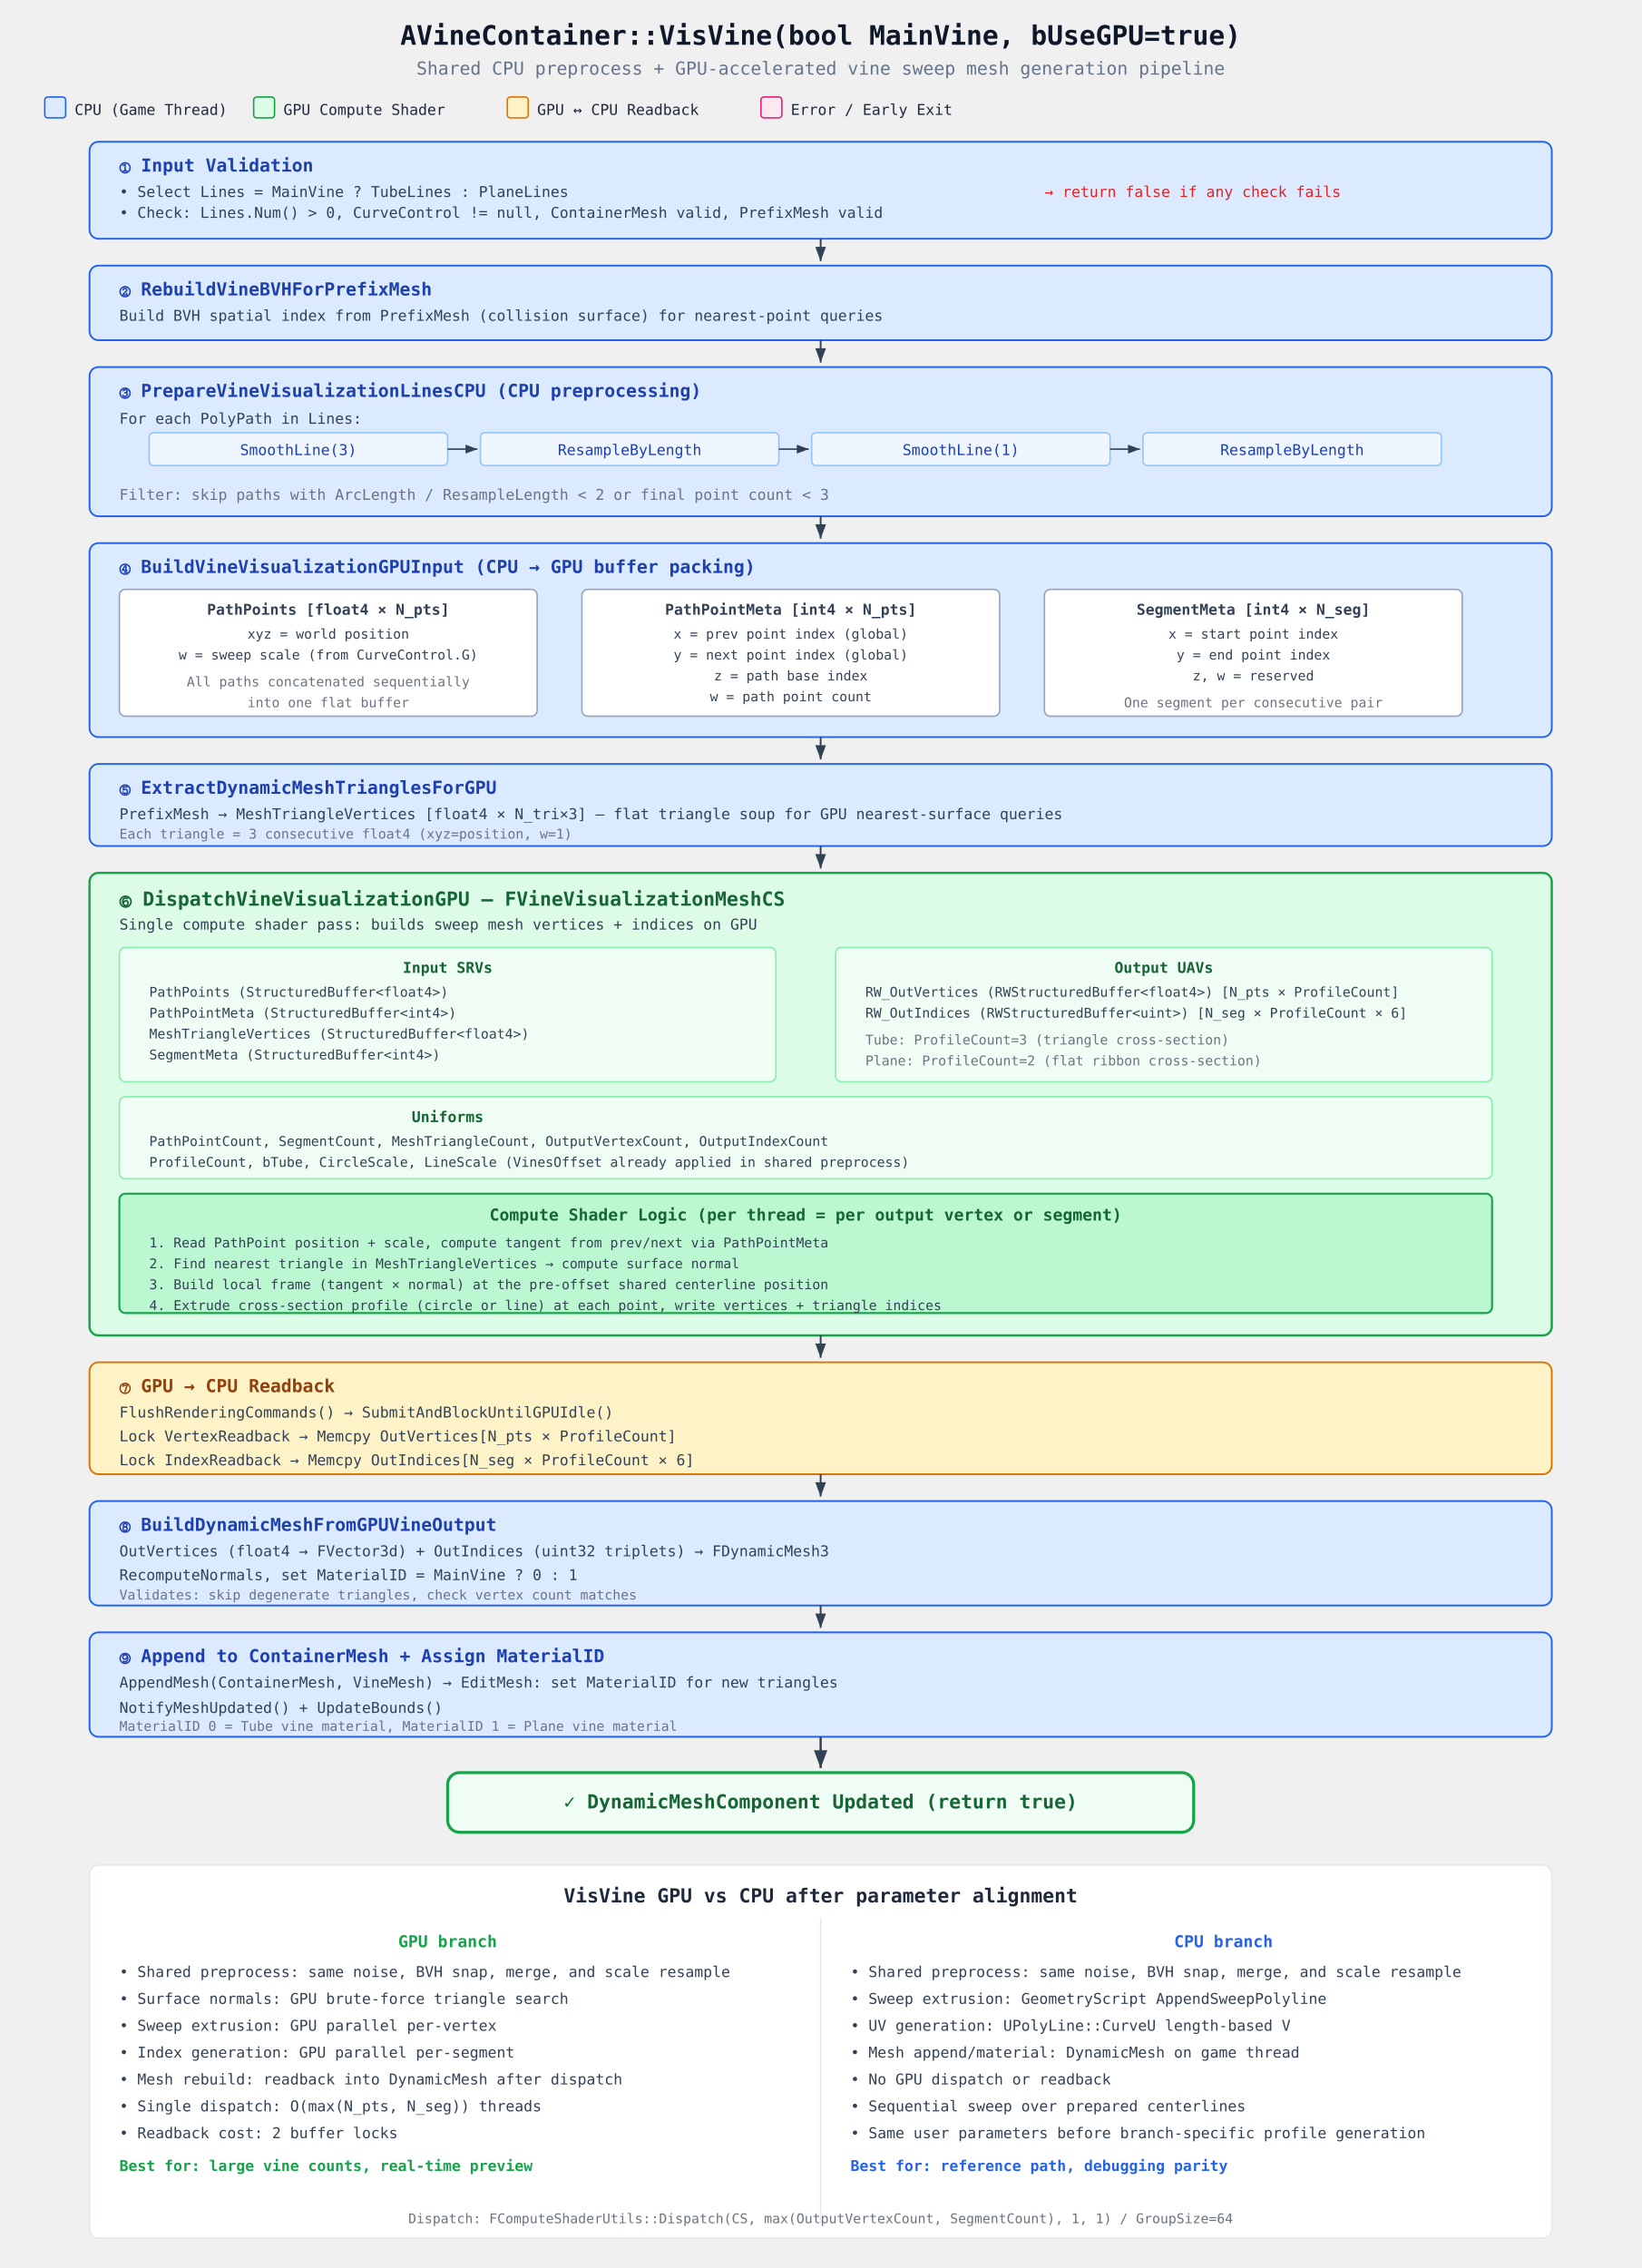
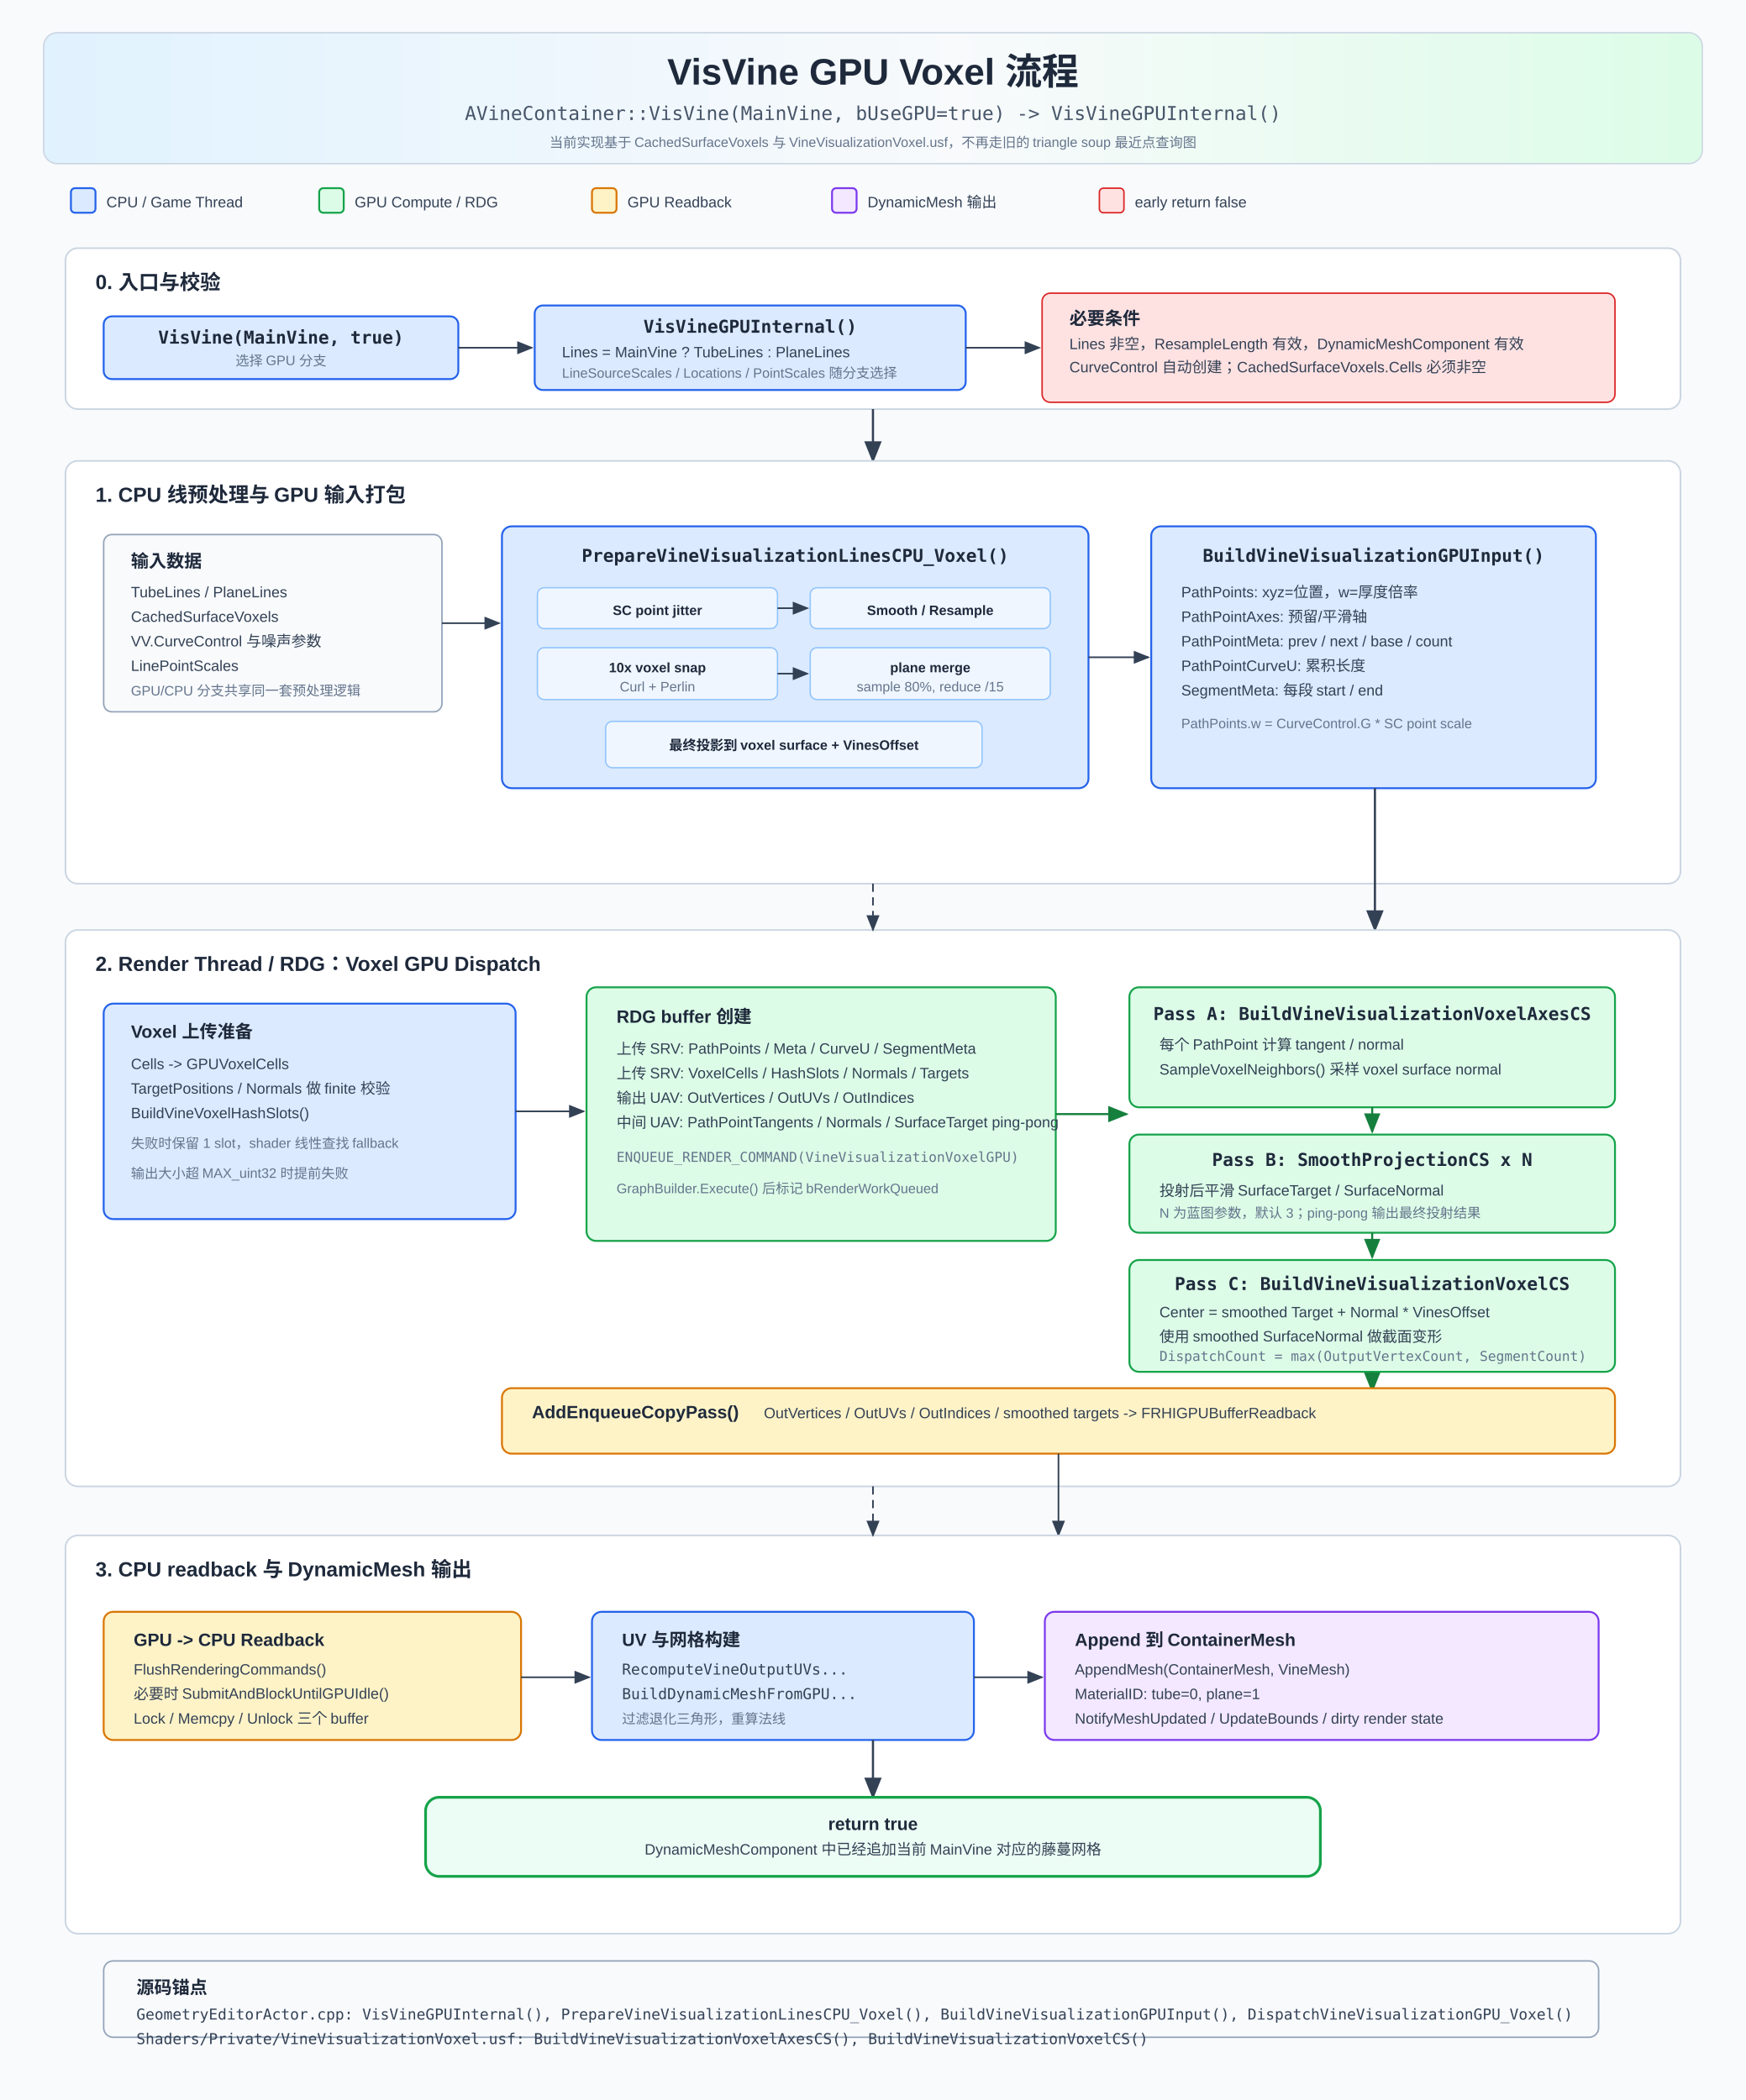
- <svg xmlns="http://www.w3.org/2000/svg" viewBox="0 0 1100 1520" font-family="Consolas, monospace" font-size="12">
+ <svg xmlns="http://www.w3.org/2000/svg" viewBox="0 0 1280 1540" role="img" aria-labelledby="title desc">
  <defs>
-     <marker id="arr" markerWidth="8" markerHeight="6" refX="8" refY="3" orient="auto">
-       <path d="M0,0 L8,3 L0,6 Z" fill="#334155" />
+     <marker id="arrow" markerWidth="10" markerHeight="8" refX="9" refY="4" orient="auto">
+       <path d="M0,0 L10,4 L0,8 Z" fill="#334155" />
    </marker>
-     <marker id="arr-g" markerWidth="8" markerHeight="6" refX="8" refY="3" orient="auto">
-       <path d="M0,0 L8,3 L0,6 Z" fill="#16a34a" />
+     <marker id="arrowGreen" markerWidth="10" markerHeight="8" refX="9" refY="4" orient="auto">
+       <path d="M0,0 L10,4 L0,8 Z" fill="#15803d" />
    </marker>
-     <marker id="arr-r" markerWidth="8" markerHeight="6" refX="8" refY="3" orient="auto">
-       <path d="M0,0 L8,3 L0,6 Z" fill="#dc2626" />
-     </marker>
+     <linearGradient id="headerGrad" x1="0" y1="0" x2="1" y2="0">
+       <stop offset="0" stop-color="#e0f2fe" />
+       <stop offset=".55" stop-color="#f8fafc" />
+       <stop offset="1" stop-color="#dcfce7" />
+     </linearGradient>
+     <style>
+       text { font-family: "Microsoft YaHei", "Segoe UI", Arial, sans-serif; fill: #1e293b; }
+       .mono { font-family: Consolas, "Cascadia Mono", monospace; }
+       .h1 { font-size: 27px; font-weight: 700; }
+       .subtitle { font-size: 14px; fill: #475569; }
+       .phaseTitle { font-size: 15px; font-weight: 700; }
+       .nodeTitle { font-size: 13px; font-weight: 700; }
+       .body { font-size: 11px; fill: #334155; }
+       .tiny { font-size: 10px; fill: #64748b; }
+       .label { font-size: 10px; font-weight: 700; }
+       .band { fill: #ffffff; stroke: #cbd5e1; stroke-width: 1.2; }
+       .cpu { fill: #dbeafe; stroke: #2563eb; stroke-width: 1.4; }
+       .gpu { fill: #dcfce7; stroke: #16a34a; stroke-width: 1.4; }
+       .io { fill: #fef3c7; stroke: #d97706; stroke-width: 1.4; }
+       .mesh { fill: #f3e8ff; stroke: #7c3aed; stroke-width: 1.4; }
+       .data { fill: #f8fafc; stroke: #94a3b8; stroke-width: 1.1; }
+       .warn { fill: #fee2e2; stroke: #dc2626; stroke-width: 1.1; }
+       .arrow { stroke: #334155; stroke-width: 1.6; fill: none; marker-end: url(#arrow); }
+       .arrowThin { stroke: #334155; stroke-width: 1.2; fill: none; marker-end: url(#arrow); }
+       .arrowGpu { stroke: #15803d; stroke-width: 1.5; fill: none; marker-end: url(#arrowGreen); }
+       .dash { stroke-dasharray: 6 4; }
+     </style>
  </defs>
-   <text x="550" y="30" text-anchor="middle" font-size="18" font-weight="bold" fill="#0f172a">AVineContainer::VisVine(bool MainVine, bUseGPU=true)</text>
-   <text x="550" y="50" text-anchor="middle" font-size="12" fill="#64748b">Shared CPU preprocess + GPU-accelerated vine sweep mesh generation pipeline</text>
-   <rect x="30" y="65" width="14" height="14" rx="2" fill="#dbeafe" stroke="#2563eb" />
-   <text x="50" y="77" font-size="10" fill="#1e293b">CPU (Game Thread)</text>
-   <rect x="170" y="65" width="14" height="14" rx="2" fill="#dcfce7" stroke="#16a34a" />
-   <text x="190" y="77" font-size="10" fill="#1e293b">GPU Compute Shader</text>
-   <rect x="340" y="65" width="14" height="14" rx="2" fill="#fef3c7" stroke="#d97706" />
-   <text x="360" y="77" font-size="10" fill="#1e293b">GPU ↔ CPU Readback</text>
-   <rect x="510" y="65" width="14" height="14" rx="2" fill="#fce7f3" stroke="#db2777" />
-   <text x="530" y="77" font-size="10" fill="#1e293b">Error / Early Exit</text>
-   <rect x="60" y="95" width="980" height="65" rx="6" fill="#dbeafe" stroke="#2563eb" stroke-width="1.2" />
-   <text x="80" y="115" font-size="12" font-weight="bold" fill="#1e40af">① Input Validation</text>
-   <text x="80" y="132" font-size="10" fill="#334155">• Select Lines = MainVine ? TubeLines : PlaneLines</text>
-   <text x="80" y="146" font-size="10" fill="#334155">• Check: Lines.Num() &gt; 0, CurveControl != null, ContainerMesh valid, PrefixMesh valid</text>
-   <text x="700" y="132" font-size="10" fill="#dc2626">→ return false if any check fails</text>
-   <line x1="550" y1="160" x2="550" y2="175" stroke="#334155" stroke-width="1.2" marker-end="url(#arr)" />
-   <rect x="60" y="178" width="980" height="50" rx="6" fill="#dbeafe" stroke="#2563eb" stroke-width="1.2" />
-   <text x="80" y="198" font-size="12" font-weight="bold" fill="#1e40af">② RebuildVineBVHForPrefixMesh</text>
-   <text x="80" y="215" font-size="10" fill="#334155">Build BVH spatial index from PrefixMesh (collision surface) for nearest-point queries</text>
-   <line x1="550" y1="228" x2="550" y2="243" stroke="#334155" stroke-width="1.2" marker-end="url(#arr)" />
-   <rect x="60" y="246" width="980" height="100" rx="6" fill="#dbeafe" stroke="#2563eb" stroke-width="1.2" />
-   <text x="80" y="266" font-size="12" font-weight="bold" fill="#1e40af">③ PrepareVineVisualizationLinesCPU (CPU preprocessing)</text>
-   <text x="80" y="284" font-size="10" fill="#334155">For each PolyPath in Lines:</text>
-   <rect x="100" y="290" width="200" height="22" rx="3" fill="#eff6ff" stroke="#93c5fd" />
-   <text x="200" y="305" text-anchor="middle" font-size="10" fill="#1e40af">SmoothLine(3)</text>
-   <line x1="300" y1="301" x2="320" y2="301" stroke="#334155" stroke-width="1" marker-end="url(#arr)" />
-   <rect x="322" y="290" width="200" height="22" rx="3" fill="#eff6ff" stroke="#93c5fd" />
-   <text x="422" y="305" text-anchor="middle" font-size="10" fill="#1e40af">ResampleByLength</text>
-   <line x1="522" y1="301" x2="542" y2="301" stroke="#334155" stroke-width="1" marker-end="url(#arr)" />
-   <rect x="544" y="290" width="200" height="22" rx="3" fill="#eff6ff" stroke="#93c5fd" />
-   <text x="644" y="305" text-anchor="middle" font-size="10" fill="#1e40af">SmoothLine(1)</text>
-   <line x1="744" y1="301" x2="764" y2="301" stroke="#334155" stroke-width="1" marker-end="url(#arr)" />
-   <rect x="766" y="290" width="200" height="22" rx="3" fill="#eff6ff" stroke="#93c5fd" />
-   <text x="866" y="305" text-anchor="middle" font-size="10" fill="#1e40af">ResampleByLength</text>
-   <text x="80" y="335" font-size="10" fill="#6b7280">Filter: skip paths with ArcLength / ResampleLength &lt; 2 or final point count &lt; 3</text>
-   <line x1="550" y1="346" x2="550" y2="361" stroke="#334155" stroke-width="1.2" marker-end="url(#arr)" />
-   <rect x="60" y="364" width="980" height="130" rx="6" fill="#dbeafe" stroke="#2563eb" stroke-width="1.2" />
-   <text x="80" y="384" font-size="12" font-weight="bold" fill="#1e40af">④ BuildVineVisualizationGPUInput (CPU → GPU buffer packing)</text>
-   <rect x="80" y="395" width="280" height="85" rx="4" fill="#fff" stroke="#94a3b8" />
-   <text x="220" y="412" text-anchor="middle" font-size="10" font-weight="bold" fill="#334155">PathPoints [float4 × N_pts]</text>
-   <text x="220" y="428" text-anchor="middle" font-size="9" fill="#334155">xyz = world position</text>
-   <text x="220" y="442" text-anchor="middle" font-size="9" fill="#334155">w = sweep scale (from CurveControl.G)</text>
-   <text x="220" y="460" text-anchor="middle" font-size="9" fill="#6b7280">All paths concatenated sequentially</text>
-   <text x="220" y="474" text-anchor="middle" font-size="9" fill="#6b7280">into one flat buffer</text>
-   <rect x="390" y="395" width="280" height="85" rx="4" fill="#fff" stroke="#94a3b8" />
-   <text x="530" y="412" text-anchor="middle" font-size="10" font-weight="bold" fill="#334155">PathPointMeta [int4 × N_pts]</text>
-   <text x="530" y="428" text-anchor="middle" font-size="9" fill="#334155">x = prev point index (global)</text>
-   <text x="530" y="442" text-anchor="middle" font-size="9" fill="#334155">y = next point index (global)</text>
-   <text x="530" y="456" text-anchor="middle" font-size="9" fill="#334155">z = path base index</text>
-   <text x="530" y="470" text-anchor="middle" font-size="9" fill="#334155">w = path point count</text>
-   <rect x="700" y="395" width="280" height="85" rx="4" fill="#fff" stroke="#94a3b8" />
-   <text x="840" y="412" text-anchor="middle" font-size="10" font-weight="bold" fill="#334155">SegmentMeta [int4 × N_seg]</text>
-   <text x="840" y="428" text-anchor="middle" font-size="9" fill="#334155">x = start point index</text>
-   <text x="840" y="442" text-anchor="middle" font-size="9" fill="#334155">y = end point index</text>
-   <text x="840" y="456" text-anchor="middle" font-size="9" fill="#334155">z, w = reserved</text>
-   <text x="840" y="474" text-anchor="middle" font-size="9" fill="#6b7280">One segment per consecutive pair</text>
-   <line x1="550" y1="494" x2="550" y2="509" stroke="#334155" stroke-width="1.2" marker-end="url(#arr)" />
-   <rect x="60" y="512" width="980" height="55" rx="6" fill="#dbeafe" stroke="#2563eb" stroke-width="1.2" />
-   <text x="80" y="532" font-size="12" font-weight="bold" fill="#1e40af">⑤ ExtractDynamicMeshTrianglesForGPU</text>
-   <text x="80" y="549" font-size="10" fill="#334155">PrefixMesh → MeshTriangleVertices [float4 × N_tri×3] — flat triangle soup for GPU nearest-surface queries</text>
-   <text x="80" y="562" font-size="9" fill="#6b7280">Each triangle = 3 consecutive float4 (xyz=position, w=1)</text>
-   <line x1="550" y1="567" x2="550" y2="582" stroke="#334155" stroke-width="1.2" marker-end="url(#arr)" />
-   <rect x="60" y="585" width="980" height="310" rx="6" fill="#dcfce7" stroke="#16a34a" stroke-width="1.5" />
-   <text x="80" y="607" font-size="13" font-weight="bold" fill="#166534">⑥ DispatchVineVisualizationGPU — FVineVisualizationMeshCS</text>
-   <text x="80" y="623" font-size="10" fill="#334155">Single compute shader pass: builds sweep mesh vertices + indices on GPU</text>
-   <rect x="80" y="635" width="440" height="90" rx="4" fill="#f0fdf4" stroke="#86efac" />
-   <text x="300" y="652" text-anchor="middle" font-size="10" font-weight="bold" fill="#166534">Input SRVs</text>
-   <text x="100" y="668" font-size="9" fill="#334155">PathPoints (StructuredBuffer&lt;float4&gt;)</text>
-   <text x="100" y="682" font-size="9" fill="#334155">PathPointMeta (StructuredBuffer&lt;int4&gt;)</text>
-   <text x="100" y="696" font-size="9" fill="#334155">MeshTriangleVertices (StructuredBuffer&lt;float4&gt;)</text>
-   <text x="100" y="710" font-size="9" fill="#334155">SegmentMeta (StructuredBuffer&lt;int4&gt;)</text>
-   <rect x="560" y="635" width="440" height="90" rx="4" fill="#f0fdf4" stroke="#86efac" />
-   <text x="780" y="652" text-anchor="middle" font-size="10" font-weight="bold" fill="#166534">Output UAVs</text>
-   <text x="580" y="668" font-size="9" fill="#334155">RW_OutVertices (RWStructuredBuffer&lt;float4&gt;) [N_pts × ProfileCount]</text>
-   <text x="580" y="682" font-size="9" fill="#334155">RW_OutIndices (RWStructuredBuffer&lt;uint&gt;) [N_seg × ProfileCount × 6]</text>
-   <text x="580" y="700" font-size="9" fill="#6b7280">Tube: ProfileCount=3 (triangle cross-section)</text>
-   <text x="580" y="714" font-size="9" fill="#6b7280">Plane: ProfileCount=2 (flat ribbon cross-section)</text>
-   <rect x="80" y="735" width="920" height="55" rx="4" fill="#f0fdf4" stroke="#86efac" />
-   <text x="300" y="752" text-anchor="middle" font-size="10" font-weight="bold" fill="#166534">Uniforms</text>
-   <text x="100" y="768" font-size="9" fill="#334155">PathPointCount, SegmentCount, MeshTriangleCount, OutputVertexCount, OutputIndexCount</text>
-   <text x="100" y="782" font-size="9" fill="#334155">ProfileCount, bTube, CircleScale, LineScale (VinesOffset already applied in shared preprocess)</text>
-   <rect x="80" y="800" width="920" height="80" rx="4" fill="#bbf7d0" stroke="#16a34a" stroke-width="1.3" />
-   <text x="540" y="818" text-anchor="middle" font-size="11" font-weight="bold" fill="#166534">Compute Shader Logic (per thread = per output vertex or segment)</text>
-   <text x="100" y="836" font-size="9" fill="#334155">1. Read PathPoint position + scale, compute tangent from prev/next via PathPointMeta</text>
-   <text x="100" y="850" font-size="9" fill="#334155">2. Find nearest triangle in MeshTriangleVertices → compute surface normal</text>
-   <text x="100" y="864" font-size="9" fill="#334155">3. Build local frame (tangent × normal) at the pre-offset shared centerline position</text>
-   <text x="100" y="878" font-size="9" fill="#334155">4. Extrude cross-section profile (circle or line) at each point, write vertices + triangle indices</text>
-   <line x1="550" y1="895" x2="550" y2="910" stroke="#334155" stroke-width="1.2" marker-end="url(#arr)" />
-   <rect x="60" y="913" width="980" height="75" rx="6" fill="#fef3c7" stroke="#d97706" stroke-width="1.2" />
-   <text x="80" y="933" font-size="12" font-weight="bold" fill="#92400e">⑦ GPU → CPU Readback</text>
-   <text x="80" y="950" font-size="10" fill="#334155">FlushRenderingCommands() → SubmitAndBlockUntilGPUIdle()</text>
-   <text x="80" y="966" font-size="10" fill="#334155">Lock VertexReadback → Memcpy OutVertices[N_pts × ProfileCount]</text>
-   <text x="80" y="982" font-size="10" fill="#334155">Lock IndexReadback → Memcpy OutIndices[N_seg × ProfileCount × 6]</text>
-   <line x1="550" y1="988" x2="550" y2="1003" stroke="#334155" stroke-width="1.2" marker-end="url(#arr)" />
-   <rect x="60" y="1006" width="980" height="70" rx="6" fill="#dbeafe" stroke="#2563eb" stroke-width="1.2" />
-   <text x="80" y="1026" font-size="12" font-weight="bold" fill="#1e40af">⑧ BuildDynamicMeshFromGPUVineOutput</text>
-   <text x="80" y="1043" font-size="10" fill="#334155">OutVertices (float4 → FVector3d) + OutIndices (uint32 triplets) → FDynamicMesh3</text>
-   <text x="80" y="1059" font-size="10" fill="#334155">RecomputeNormals, set MaterialID = MainVine ? 0 : 1</text>
-   <text x="80" y="1072" font-size="9" fill="#6b7280">Validates: skip degenerate triangles, check vertex count matches</text>
-   <line x1="550" y1="1076" x2="550" y2="1091" stroke="#334155" stroke-width="1.2" marker-end="url(#arr)" />
-   <rect x="60" y="1094" width="980" height="70" rx="6" fill="#dbeafe" stroke="#2563eb" stroke-width="1.2" />
-   <text x="80" y="1114" font-size="12" font-weight="bold" fill="#1e40af">⑨ Append to ContainerMesh + Assign MaterialID</text>
-   <text x="80" y="1131" font-size="10" fill="#334155">AppendMesh(ContainerMesh, VineMesh) → EditMesh: set MaterialID for new triangles</text>
-   <text x="80" y="1148" font-size="10" fill="#334155">NotifyMeshUpdated() + UpdateBounds()</text>
-   <text x="80" y="1160" font-size="9" fill="#6b7280">MaterialID 0 = Tube vine material, MaterialID 1 = Plane vine material</text>
-   <line x1="550" y1="1164" x2="550" y2="1185" stroke="#334155" stroke-width="1.5" marker-end="url(#arr)" />
-   <rect x="300" y="1188" width="500" height="40" rx="8" fill="#f0fdf4" stroke="#16a34a" stroke-width="2" />
-   <text x="550" y="1212" text-anchor="middle" font-size="13" font-weight="bold" fill="#166534">✓ DynamicMeshComponent Updated (return true)</text>
-   <rect x="60" y="1250" width="980" height="250" rx="6" fill="#fff" stroke="#e2e8f0" stroke-width="1" />
-   <text x="550" y="1275" text-anchor="middle" font-size="13" font-weight="bold" fill="#1e293b">VisVine GPU vs CPU after parameter alignment</text>
-   <line x1="550" y1="1285" x2="550" y2="1490" stroke="#e2e8f0" stroke-width="1" />
-   <text x="300" y="1305" text-anchor="middle" font-size="11" font-weight="bold" fill="#16a34a">GPU branch</text>
-   <text x="80" y="1325" font-size="10" fill="#334155">• Shared preprocess: same noise, BVH snap, merge, and scale resample</text>
-   <text x="80" y="1343" font-size="10" fill="#334155">• Surface normals: GPU brute-force triangle search</text>
-   <text x="80" y="1361" font-size="10" fill="#334155">• Sweep extrusion: GPU parallel per-vertex</text>
-   <text x="80" y="1379" font-size="10" fill="#334155">• Index generation: GPU parallel per-segment</text>
-   <text x="80" y="1397" font-size="10" fill="#334155">• Mesh rebuild: readback into DynamicMesh after dispatch</text>
-   <text x="80" y="1415" font-size="10" fill="#334155">• Single dispatch: O(max(N_pts, N_seg)) threads</text>
-   <text x="80" y="1433" font-size="10" fill="#334155">• Readback cost: 2 buffer locks</text>
-   <text x="80" y="1455" font-size="10" font-weight="bold" fill="#16a34a">Best for: large vine counts, real-time preview</text>
-   <text x="820" y="1305" text-anchor="middle" font-size="11" font-weight="bold" fill="#2563eb">CPU branch</text>
-   <text x="570" y="1325" font-size="10" fill="#334155">• Shared preprocess: same noise, BVH snap, merge, and scale resample</text>
-   <text x="570" y="1343" font-size="10" fill="#334155">• Sweep extrusion: GeometryScript AppendSweepPolyline</text>
-   <text x="570" y="1361" font-size="10" fill="#334155">• UV generation: UPolyLine::CurveU length-based V</text>
-   <text x="570" y="1379" font-size="10" fill="#334155">• Mesh append/material: DynamicMesh on game thread</text>
-   <text x="570" y="1397" font-size="10" fill="#334155">• No GPU dispatch or readback</text>
-   <text x="570" y="1415" font-size="10" fill="#334155">• Sequential sweep over prepared centerlines</text>
-   <text x="570" y="1433" font-size="10" fill="#334155">• Same user parameters before branch-specific profile generation</text>
-   <text x="570" y="1455" font-size="10" font-weight="bold" fill="#2563eb">Best for: reference path, debugging parity</text>
-   <text x="550" y="1490" text-anchor="middle" font-size="9" fill="#6b7280">Dispatch: FComputeShaderUtils::Dispatch(CS, max(OutputVertexCount, SegmentCount), 1, 1) / GroupSize=64</text>
+   <rect width="1280" height="1540" fill="#f8fafc" />
+   <rect x="32" y="24" width="1216" height="96" rx="10" fill="url(#headerGrad)" stroke="#cbd5e1" />
+   <text class="h1" x="640" y="62" text-anchor="middle">VisVine GPU Voxel 流程</text>
+   <text class="subtitle mono" x="640" y="88" text-anchor="middle">AVineContainer::VisVine(MainVine, bUseGPU=true) -&gt; VisVineGPUInternal()</text>
+   <text class="tiny" x="640" y="108" text-anchor="middle">当前实现基于 CachedSurfaceVoxels 与 VineVisualizationVoxel.usf，不再走旧的 triangle soup 最近点查询图</text>
+   <g transform="translate(52 138)">
+     <rect class="cpu" x="0" y="0" width="18" height="18" rx="3" />
+     <text class="body" x="26" y="14">CPU / Game Thread</text>
+     <rect class="gpu" x="182" y="0" width="18" height="18" rx="3" />
+     <text class="body" x="208" y="14">GPU Compute / RDG</text>
+     <rect class="io" x="382" y="0" width="18" height="18" rx="3" />
+     <text class="body" x="408" y="14">GPU Readback</text>
+     <rect class="mesh" x="558" y="0" width="18" height="18" rx="3" />
+     <text class="body" x="584" y="14">DynamicMesh 输出</text>
+     <rect class="warn" x="754" y="0" width="18" height="18" rx="3" />
+     <text class="body" x="780" y="14">early return false</text>
+   </g>
+   <rect class="band" x="48" y="182" width="1184" height="118" rx="9" />
+   <text class="phaseTitle" x="70" y="212" fill="#1d4ed8">0. 入口与校验</text>
+   <rect class="cpu" x="76" y="232" width="260" height="46" rx="6" />
+   <text class="nodeTitle mono" x="206" y="252" text-anchor="middle">VisVine(MainVine, true)</text>
+   <text class="tiny" x="206" y="268" text-anchor="middle">选择 GPU 分支</text>
+   <path class="arrowThin" d="M336 255 H390" />
+   <rect class="cpu" x="392" y="224" width="316" height="62" rx="6" />
+   <text class="nodeTitle mono" x="550" y="244" text-anchor="middle">VisVineGPUInternal()</text>
+   <text class="body" x="412" y="262">Lines = MainVine ? TubeLines : PlaneLines</text>
+   <text class="tiny" x="412" y="277">LineSourceScales / Locations / PointScales 随分支选择</text>
+   <path class="arrowThin" d="M708 255 H762" />
+   <rect class="warn" x="764" y="215" width="420" height="80" rx="6" />
+   <text class="nodeTitle" x="784" y="238">必要条件</text>
+   <text class="body" x="784" y="256">Lines 非空，ResampleLength 有效，DynamicMeshComponent 有效</text>
+   <text class="body" x="784" y="273">CurveControl 自动创建；CachedSurfaceVoxels.Cells 必须非空</text>
+   <path class="arrow" d="M640 300 V338" />
+   <rect class="band" x="48" y="338" width="1184" height="310" rx="9" />
+   <text class="phaseTitle" x="70" y="368" fill="#1d4ed8">1. CPU 线预处理与 GPU 输入打包</text>
+   <rect class="data" x="76" y="392" width="248" height="130" rx="6" />
+   <text class="nodeTitle" x="96" y="416">输入数据</text>
+   <text class="body" x="96" y="438">TubeLines / PlaneLines</text>
+   <text class="body" x="96" y="456">CachedSurfaceVoxels</text>
+   <text class="body" x="96" y="474">VV.CurveControl 与噪声参数</text>
+   <text class="body" x="96" y="492">LinePointScales</text>
+   <text class="tiny" x="96" y="510">GPU/CPU 分支共享同一套预处理逻辑</text>
+   <path class="arrowThin" d="M324 457 H366" />
+   <rect class="cpu" x="368" y="386" width="430" height="192" rx="7" />
+   <text class="nodeTitle mono" x="583" y="412" text-anchor="middle">PrepareVineVisualizationLinesCPU_Voxel()</text>
+   <rect x="394" y="431" width="176" height="30" rx="5" fill="#eff6ff" stroke="#93c5fd" />
+   <text class="label" x="482" y="451" text-anchor="middle">SC point jitter</text>
+   <rect x="594" y="431" width="176" height="30" rx="5" fill="#eff6ff" stroke="#93c5fd" />
+   <text class="label" x="682" y="451" text-anchor="middle">Smooth / Resample</text>
+   <path class="arrowThin" d="M570 446 H592" />
+   <rect x="394" y="475" width="176" height="38" rx="5" fill="#eff6ff" stroke="#93c5fd" />
+   <text class="label" x="482" y="493" text-anchor="middle">10x voxel snap</text>
+   <text class="tiny" x="482" y="507" text-anchor="middle">Curl + Perlin</text>
+   <rect x="594" y="475" width="176" height="38" rx="5" fill="#eff6ff" stroke="#93c5fd" />
+   <text class="label" x="682" y="493" text-anchor="middle">plane merge</text>
+   <text class="tiny" x="682" y="507" text-anchor="middle">sample 80%, reduce /15</text>
+   <path class="arrowThin" d="M570 494 H592" />
+   <rect x="444" y="529" width="276" height="34" rx="5" fill="#eff6ff" stroke="#93c5fd" />
+   <text class="label" x="582" y="550" text-anchor="middle">最终投影到 voxel surface + VinesOffset</text>
+   <path class="arrowThin" d="M798 482 H842" />
+   <rect class="cpu" x="844" y="386" width="326" height="192" rx="7" />
+   <text class="nodeTitle mono" x="1007" y="412" text-anchor="middle">BuildVineVisualizationGPUInput()</text>
+   <text class="body" x="866" y="438">PathPoints: xyz=位置，w=厚度倍率</text>
+   <text class="body" x="866" y="456">PathPointAxes: 预留/平滑轴</text>
+   <text class="body" x="866" y="474">PathPointMeta: prev / next / base / count</text>
+   <text class="body" x="866" y="492">PathPointCurveU: 累积长度</text>
+   <text class="body" x="866" y="510">SegmentMeta: 每段 start / end</text>
+   <text class="tiny" x="866" y="534">PathPoints.w = CurveControl.G * SC point scale</text>
+   <path class="arrow" d="M1008 578 V682" />
+   <rect class="band" x="48" y="682" width="1184" height="408" rx="9" />
+   <text class="phaseTitle" x="70" y="712" fill="#15803d">2. Render Thread / RDG：Voxel GPU Dispatch</text>
+   <rect class="cpu" x="76" y="736" width="302" height="158" rx="7" />
+   <text class="nodeTitle" x="96" y="761">Voxel 上传准备</text>
+   <text class="body" x="96" y="784">Cells -&gt; GPUVoxelCells</text>
+   <text class="body" x="96" y="802">TargetPositions / Normals 做 finite 校验</text>
+   <text class="body" x="96" y="820">BuildVineVoxelHashSlots()</text>
+   <text class="tiny" x="96" y="842">失败时保留 1 slot，shader 线性查找 fallback</text>
+   <text class="tiny" x="96" y="864">输出大小超 MAX_uint32 时提前失败</text>
+   <path class="arrowThin" d="M378 815 H428" />
+   <rect class="gpu" x="430" y="724" width="344" height="186" rx="7" />
+   <text class="nodeTitle" x="452" y="750">RDG buffer 创建</text>
+   <text class="body" x="452" y="773">上传 SRV: PathPoints / Meta / CurveU / SegmentMeta</text>
+   <text class="body" x="452" y="791">上传 SRV: VoxelCells / HashSlots / Normals / Targets</text>
+   <text class="body" x="452" y="809">输出 UAV: OutVertices / OutUVs / OutIndices</text>
+   <text class="body" x="452" y="827">中间 UAV: PathPointTangents / Normals / SurfaceTarget ping-pong</text>
+   <text class="tiny mono" x="452" y="852">ENQUEUE_RENDER_COMMAND(VineVisualizationVoxelGPU)</text>
+   <text class="tiny" x="452" y="875">GraphBuilder.Execute() 后标记 bRenderWorkQueued</text>
+   <path class="arrowGpu" d="M774 817 H826" />
+   <rect class="gpu" x="828" y="724" width="356" height="88" rx="7" />
+   <text class="nodeTitle mono" x="1006" y="748" text-anchor="middle">Pass A: BuildVineVisualizationVoxelAxesCS</text>
+   <text class="body" x="850" y="770">每个 PathPoint 计算 tangent / normal</text>
+   <text class="body" x="850" y="788">SampleVoxelNeighbors() 采样 voxel surface normal</text>
+   <path class="arrowGpu" d="M1006 812 V830" />
+   <rect class="gpu" x="828" y="832" width="356" height="72" rx="7" />
+   <text class="nodeTitle mono" x="1006" y="855" text-anchor="middle">Pass B: SmoothProjectionCS x N</text>
+   <text class="body" x="850" y="877">投射后平滑 SurfaceTarget / SurfaceNormal</text>
+   <text class="tiny" x="850" y="893">N 为蓝图参数，默认 3；ping-pong 输出最终投射结果</text>
+   <path class="arrowGpu" d="M1006 904 V922" />
+   <rect class="gpu" x="828" y="924" width="356" height="82" rx="7" />
+   <text class="nodeTitle mono" x="1006" y="946" text-anchor="middle">Pass C: BuildVineVisualizationVoxelCS</text>
+   <text class="body" x="850" y="966">Center = smoothed Target + Normal * VinesOffset</text>
+   <text class="body" x="850" y="984">使用 smoothed SurfaceNormal 做截面变形</text>
+   <text class="tiny mono" x="850" y="998">DispatchCount = max(OutputVertexCount, SegmentCount)</text>
+   <path class="arrowGpu" d="M1006 1006 V1020" />
+   <rect class="io" x="368" y="1018" width="816" height="48" rx="7" />
+   <text class="nodeTitle" x="390" y="1040">AddEnqueueCopyPass()</text>
+   <text class="body" x="560" y="1040">OutVertices / OutUVs / OutIndices / smoothed targets -&gt; FRHIGPUBufferReadback</text>
+   <path class="arrowThin" d="M776 1066 V1126" />
+   <rect class="band" x="48" y="1126" width="1184" height="292" rx="9" />
+   <text class="phaseTitle" x="70" y="1156" fill="#92400e">3. CPU readback 与 DynamicMesh 输出</text>
+   <rect class="io" x="76" y="1182" width="306" height="94" rx="7" />
+   <text class="nodeTitle" x="98" y="1207">GPU -&gt; CPU Readback</text>
+   <text class="body" x="98" y="1228">FlushRenderingCommands()</text>
+   <text class="body" x="98" y="1246">必要时 SubmitAndBlockUntilGPUIdle()</text>
+   <text class="body" x="98" y="1264">Lock / Memcpy / Unlock 三个 buffer</text>
+   <path class="arrowThin" d="M382 1230 H432" />
+   <rect class="cpu" x="434" y="1182" width="280" height="94" rx="7" />
+   <text class="nodeTitle" x="456" y="1207">UV 与网格构建</text>
+   <text class="body mono" x="456" y="1228">RecomputeVineOutputUVs...</text>
+   <text class="body mono" x="456" y="1246">BuildDynamicMeshFromGPU...</text>
+   <text class="tiny" x="456" y="1264">过滤退化三角形，重算法线</text>
+   <path class="arrowThin" d="M714 1230 H764" />
+   <rect class="mesh" x="766" y="1182" width="406" height="94" rx="7" />
+   <text class="nodeTitle" x="788" y="1207">Append 到 ContainerMesh</text>
+   <text class="body" x="788" y="1228">AppendMesh(ContainerMesh, VineMesh)</text>
+   <text class="body" x="788" y="1246">MaterialID: tube=0, plane=1</text>
+   <text class="body" x="788" y="1264">NotifyMeshUpdated / UpdateBounds / dirty render state</text>
+   <path class="arrow" d="M640 1276 V1318" />
+   <rect x="312" y="1318" width="656" height="58" rx="10" fill="#ecfdf5" stroke="#16a34a" stroke-width="2" />
+   <text class="nodeTitle" x="640" y="1342" text-anchor="middle" fill="#166534">return true</text>
+   <text class="body" x="640" y="1360" text-anchor="middle">DynamicMeshComponent 中已经追加当前 MainVine 对应的藤蔓网格</text>
+   <rect class="data" x="76" y="1438" width="1096" height="56" rx="7" />
+   <text class="nodeTitle" x="100" y="1462">源码锚点</text>
+   <text class="body mono" x="100" y="1481">GeometryEditorActor.cpp: VisVineGPUInternal(), PrepareVineVisualizationLinesCPU_Voxel(), BuildVineVisualizationGPUInput(), DispatchVineVisualizationGPU_Voxel()</text>
+   <text class="body mono" x="100" y="1499">Shaders/Private/VineVisualizationVoxel.usf: BuildVineVisualizationVoxelAxesCS(), BuildVineVisualizationVoxelCS()</text>
+   <path class="arrowThin dash" d="M640 648 V682" />
+   <path class="arrowThin dash" d="M640 1090 V1126" />
</svg>
